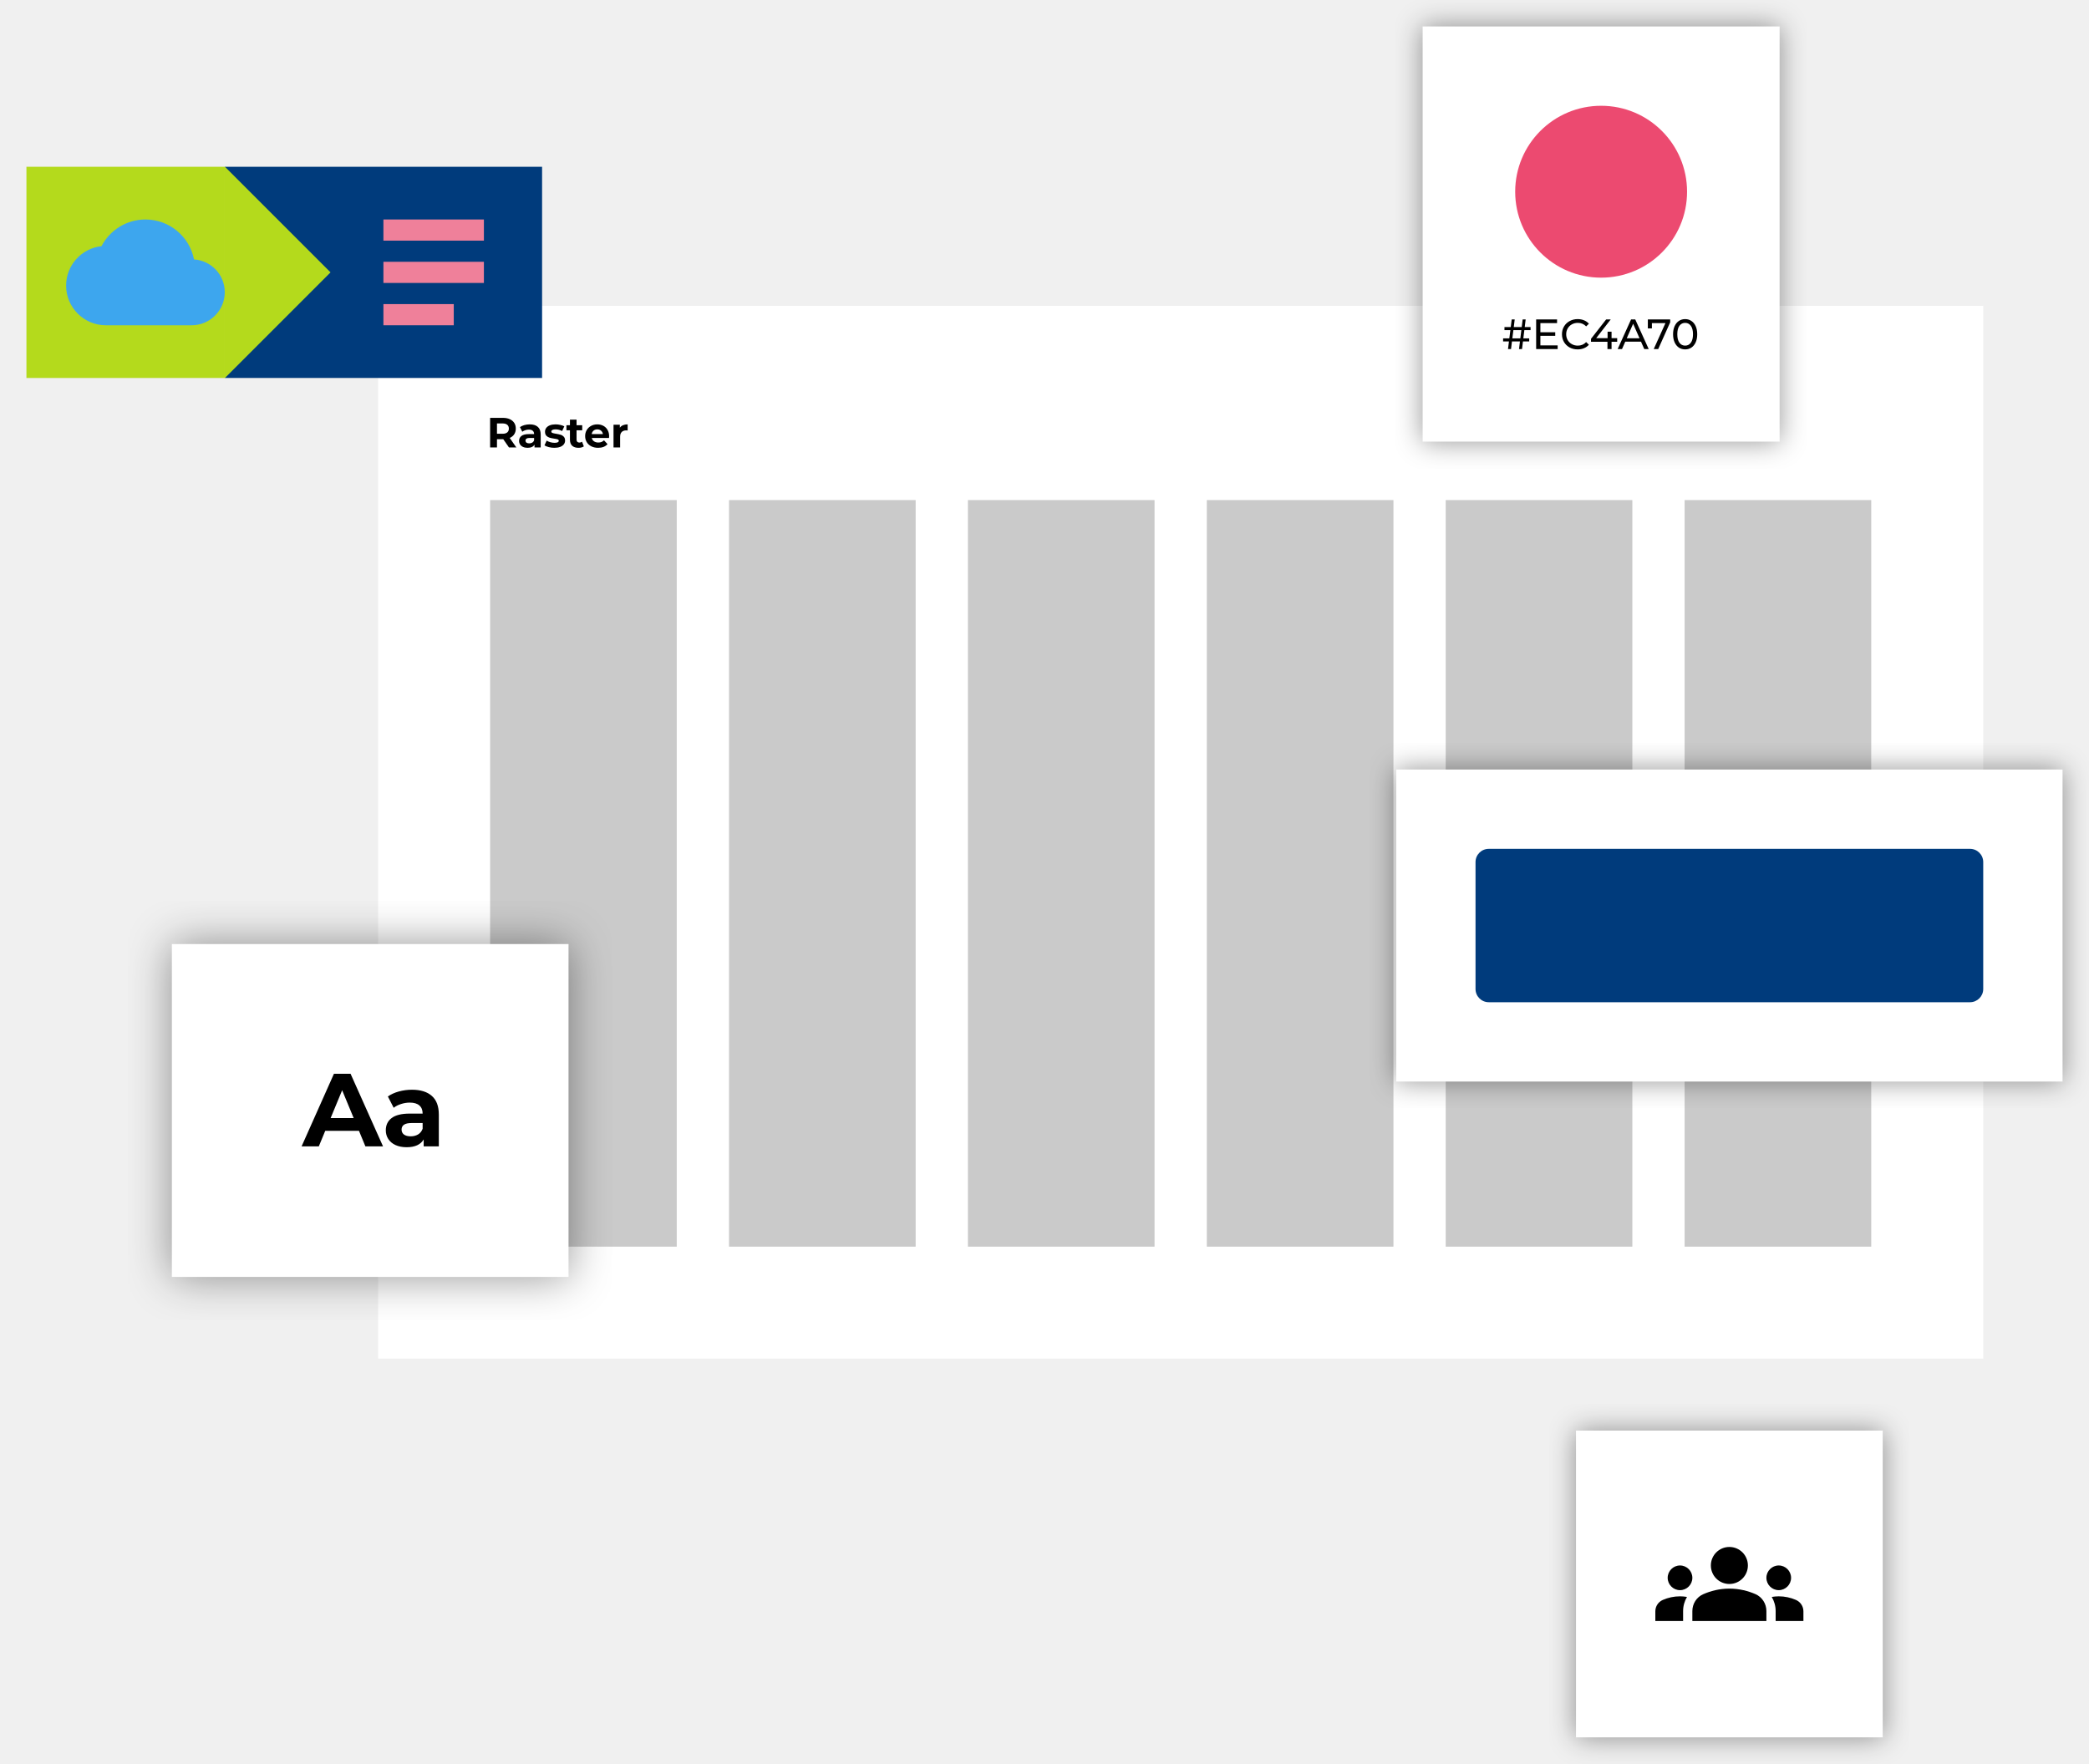
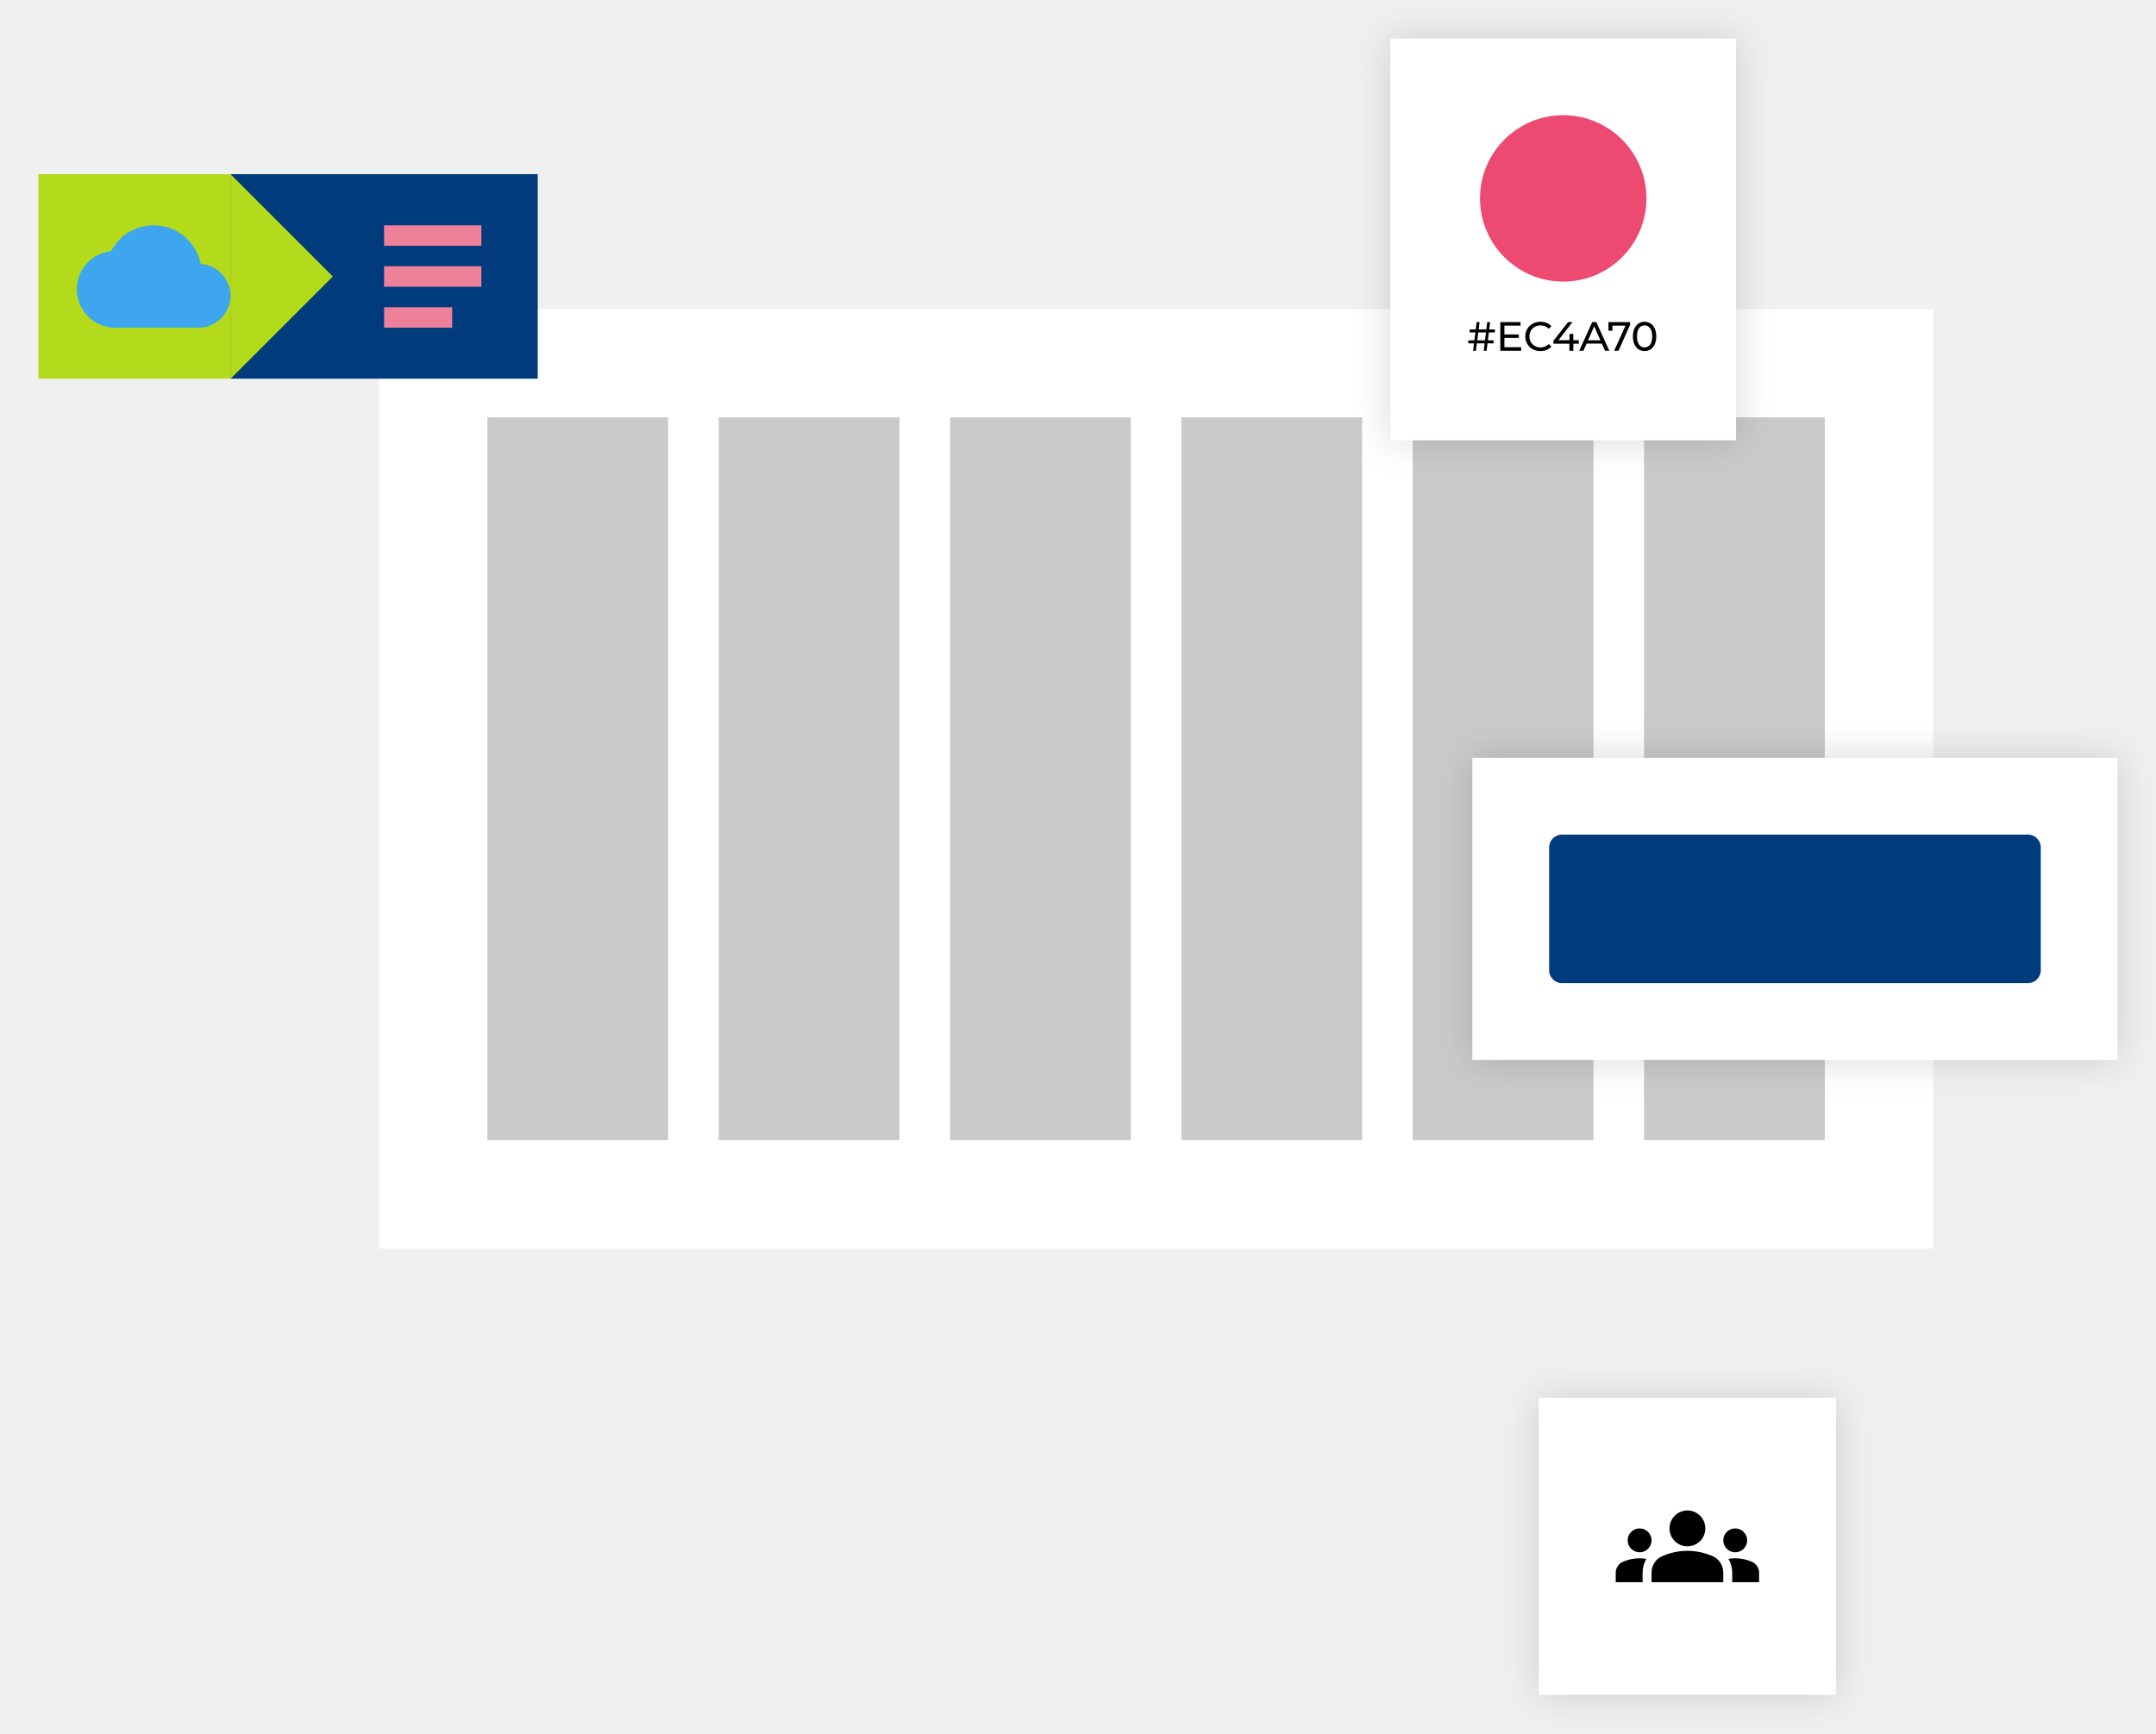
- <svg xmlns="http://www.w3.org/2000/svg" width="790" height="667" viewBox="0 0 790 667" fill="none">
+ <svg xmlns="http://www.w3.org/2000/svg" width="842" height="677" viewBox="0 0 842 677" fill="none">
  <g filter="url(#filter0_d)">
-     <rect width="116" height="116" transform="translate(596 541)" fill="white" />
-     <path d="M654 600.75C657.803 600.75 661.163 601.66 663.893 602.85C666.413 603.97 668 606.49 668 609.22V613H640V609.243C640 606.49 641.587 603.97 644.107 602.873C646.837 601.66 650.197 600.75 654 600.75ZM635.333 601.333C637.9 601.333 640 599.233 640 596.667C640 594.1 637.9 592 635.333 592C632.767 592 630.667 594.1 630.667 596.667C630.667 599.233 632.767 601.333 635.333 601.333ZM637.97 603.9C637.107 603.76 636.243 603.667 635.333 603.667C633.023 603.667 630.83 604.157 628.847 605.02C627.12 605.767 626 607.447 626 609.337V613H636.5V609.243C636.5 607.307 637.037 605.487 637.97 603.9ZM672.667 601.333C675.233 601.333 677.333 599.233 677.333 596.667C677.333 594.1 675.233 592 672.667 592C670.1 592 668 594.1 668 596.667C668 599.233 670.1 601.333 672.667 601.333ZM682 609.337C682 607.447 680.88 605.767 679.153 605.02C677.17 604.157 674.977 603.667 672.667 603.667C671.757 603.667 670.893 603.76 670.03 603.9C670.963 605.487 671.5 607.307 671.5 609.243V613H682V609.337ZM654 585C657.873 585 661 588.127 661 592C661 595.873 657.873 599 654 599C650.127 599 647 595.873 647 592C647 588.127 650.127 585 654 585Z" fill="black" />
+     <rect width="116" height="116" transform="translate(601 546)" fill="white" />
+     <path d="M659 605.75C662.803 605.75 666.163 606.66 668.893 607.85C671.413 608.97 673 611.49 673 614.22V618H645V614.243C645 611.49 646.587 608.97 649.107 607.873C651.837 606.66 655.197 605.75 659 605.75ZM640.333 606.333C642.9 606.333 645 604.233 645 601.667C645 599.1 642.9 597 640.333 597C637.767 597 635.667 599.1 635.667 601.667C635.667 604.233 637.767 606.333 640.333 606.333ZM642.97 608.9C642.107 608.76 641.243 608.667 640.333 608.667C638.023 608.667 635.83 609.157 633.847 610.02C632.12 610.767 631 612.447 631 614.337V618H641.5V614.243C641.5 612.307 642.037 610.487 642.97 608.9ZM677.667 606.333C680.233 606.333 682.333 604.233 682.333 601.667C682.333 599.1 680.233 597 677.667 597C675.1 597 673 599.1 673 601.667C673 604.233 675.1 606.333 677.667 606.333ZM687 614.337C687 612.447 685.88 610.767 684.153 610.02C682.17 609.157 679.977 608.667 677.667 608.667C676.757 608.667 675.893 608.76 675.03 608.9C675.963 610.487 676.5 612.307 676.5 614.243V618H687V614.337ZM659 590C662.873 590 666 593.127 666 597C666 600.873 662.873 604 659 604C655.127 604 652 600.873 652 597C652 593.127 655.127 590 659 590Z" fill="black" />
  </g>
-   <rect width="607" height="398.114" transform="translate(143 115.667)" fill="white" />
-   <path d="M192.485 169.216L190.325 166.096H190.197H187.941V169.216H185.349V158.016H190.197C191.189 158.016 192.047 158.182 192.773 158.512C193.509 158.843 194.074 159.312 194.469 159.92C194.863 160.528 195.061 161.248 195.061 162.08C195.061 162.912 194.858 163.632 194.453 164.24C194.058 164.838 193.493 165.296 192.757 165.616L195.269 169.216H192.485ZM192.437 162.08C192.437 161.451 192.234 160.971 191.829 160.64C191.423 160.299 190.831 160.128 190.053 160.128H187.941V164.032H190.053C190.831 164.032 191.423 163.862 191.829 163.52C192.234 163.179 192.437 162.699 192.437 162.08Z" fill="black" />
-   <path d="M200.332 160.48C201.666 160.48 202.69 160.8 203.404 161.44C204.119 162.07 204.476 163.024 204.476 164.304V169.216H202.14V168.144C201.671 168.944 200.796 169.344 199.516 169.344C198.855 169.344 198.279 169.232 197.788 169.008C197.308 168.784 196.94 168.475 196.684 168.08C196.428 167.686 196.3 167.238 196.3 166.736C196.3 165.936 196.599 165.307 197.196 164.848C197.804 164.39 198.738 164.16 199.996 164.16H201.98C201.98 163.616 201.815 163.2 201.484 162.912C201.154 162.614 200.658 162.464 199.996 162.464C199.538 162.464 199.084 162.539 198.636 162.688C198.199 162.827 197.826 163.019 197.516 163.264L196.62 161.52C197.09 161.19 197.65 160.934 198.3 160.752C198.962 160.571 199.639 160.48 200.332 160.48ZM200.14 167.664C200.567 167.664 200.946 167.568 201.276 167.376C201.607 167.174 201.842 166.88 201.98 166.496V165.616H200.268C199.244 165.616 198.732 165.952 198.732 166.624C198.732 166.944 198.855 167.2 199.1 167.392C199.356 167.574 199.703 167.664 200.14 167.664Z" fill="black" />
-   <path d="M209.631 169.344C208.917 169.344 208.218 169.259 207.535 169.088C206.853 168.907 206.309 168.683 205.903 168.416L206.735 166.624C207.119 166.87 207.583 167.072 208.127 167.232C208.671 167.382 209.205 167.456 209.727 167.456C210.783 167.456 211.311 167.195 211.311 166.672C211.311 166.427 211.167 166.251 210.879 166.144C210.591 166.038 210.149 165.947 209.551 165.872C208.847 165.766 208.266 165.643 207.807 165.504C207.349 165.366 206.949 165.12 206.607 164.768C206.277 164.416 206.111 163.915 206.111 163.264C206.111 162.72 206.266 162.24 206.575 161.824C206.895 161.398 207.354 161.067 207.951 160.832C208.559 160.598 209.274 160.48 210.095 160.48C210.703 160.48 211.306 160.55 211.903 160.688C212.511 160.816 213.013 160.998 213.407 161.232L212.575 163.008C211.818 162.582 210.991 162.368 210.095 162.368C209.562 162.368 209.162 162.443 208.895 162.592C208.629 162.742 208.495 162.934 208.495 163.168C208.495 163.435 208.639 163.622 208.927 163.728C209.215 163.835 209.674 163.936 210.303 164.032C211.007 164.15 211.583 164.278 212.031 164.416C212.479 164.544 212.869 164.784 213.199 165.136C213.53 165.488 213.695 165.979 213.695 166.608C213.695 167.142 213.535 167.616 213.215 168.032C212.895 168.448 212.426 168.774 211.807 169.008C211.199 169.232 210.474 169.344 209.631 169.344Z" fill="black" />
-   <path d="M220.787 168.8C220.542 168.982 220.238 169.12 219.875 169.216C219.523 169.302 219.15 169.344 218.755 169.344C217.731 169.344 216.937 169.083 216.371 168.56C215.817 168.038 215.539 167.27 215.539 166.256V162.72H214.211V160.8H215.539V158.704H218.035V160.8H220.179V162.72H218.035V166.224C218.035 166.587 218.126 166.87 218.307 167.072C218.499 167.264 218.766 167.36 219.107 167.36C219.502 167.36 219.838 167.254 220.115 167.04L220.787 168.8Z" fill="black" />
-   <path d="M230.355 164.944C230.355 164.976 230.339 165.2 230.307 165.616H223.795C223.912 166.15 224.189 166.571 224.627 166.88C225.064 167.19 225.608 167.344 226.259 167.344C226.707 167.344 227.101 167.28 227.443 167.152C227.795 167.014 228.12 166.8 228.419 166.512L229.747 167.952C228.936 168.88 227.752 169.344 226.195 169.344C225.224 169.344 224.365 169.158 223.619 168.784C222.872 168.4 222.296 167.872 221.891 167.2C221.485 166.528 221.283 165.766 221.283 164.912C221.283 164.07 221.48 163.312 221.875 162.64C222.28 161.958 222.829 161.43 223.523 161.056C224.227 160.672 225.011 160.48 225.875 160.48C226.717 160.48 227.48 160.662 228.163 161.024C228.845 161.387 229.379 161.91 229.763 162.592C230.157 163.264 230.355 164.048 230.355 164.944ZM225.891 162.368C225.325 162.368 224.851 162.528 224.467 162.848C224.083 163.168 223.848 163.606 223.763 164.16H228.003C227.917 163.616 227.683 163.184 227.299 162.864C226.915 162.534 226.445 162.368 225.891 162.368Z" fill="black" />
-   <path d="M234.401 161.744C234.699 161.328 235.099 161.014 235.601 160.8C236.113 160.587 236.699 160.48 237.361 160.48V162.784C237.083 162.763 236.897 162.752 236.801 162.752C236.086 162.752 235.526 162.955 235.121 163.36C234.715 163.755 234.513 164.352 234.513 165.152V169.216H232.017V160.608H234.401V161.744Z" fill="black" />
-   <rect width="522.302" height="282.326" transform="translate(185.349 189.107)" fill="white" />
-   <rect x="185.349" y="189.107" width="70.581" height="282.326" fill="#CACACA" />
-   <rect x="275.693" y="189.107" width="70.581" height="282.326" fill="#CACACA" />
-   <rect x="366.037" y="189.107" width="70.581" height="282.326" fill="#CACACA" />
-   <rect x="456.381" y="189.107" width="70.581" height="282.326" fill="#CACACA" />
-   <rect x="546.726" y="189.107" width="70.581" height="282.326" fill="#CACACA" />
-   <rect x="637.07" y="189.107" width="70.581" height="282.326" fill="#CACACA" />
+   <rect width="607" height="367.023" transform="translate(148 120.667)" fill="white" />
+   <rect width="522.302" height="282.326" transform="translate(190.349 163.016)" fill="white" />
+   <rect x="190.349" y="163.016" width="70.581" height="282.326" fill="#CACACA" />
+   <rect x="280.693" y="163.016" width="70.581" height="282.326" fill="#CACACA" />
+   <rect x="371.037" y="163.016" width="70.581" height="282.326" fill="#CACACA" />
+   <rect x="461.381" y="163.016" width="70.581" height="282.326" fill="#CACACA" />
+   <rect x="551.726" y="163.016" width="70.581" height="282.326" fill="#CACACA" />
+   <rect x="642.07" y="163.016" width="70.581" height="282.326" fill="#CACACA" />
  <g filter="url(#filter1_d)">
-     <rect width="150" height="125.882" transform="translate(65 357)" fill="white" />
-     <path d="M135.75 427.632H122.997L120.564 433.518H114.05L126.293 406.05H132.571L144.853 433.518H138.183L135.75 427.632ZM133.749 422.806L129.393 412.289L125.037 422.806H133.749Z" fill="black" />
-     <path d="M155.787 412.093C159.057 412.093 161.568 412.878 163.321 414.447C165.074 415.991 165.95 418.332 165.95 421.471V433.518H160.221V430.889C159.07 432.851 156.925 433.832 153.786 433.832C152.164 433.832 150.751 433.557 149.548 433.008C148.37 432.459 147.468 431.7 146.84 430.732C146.212 429.764 145.898 428.665 145.898 427.436C145.898 425.474 146.631 423.93 148.096 422.806C149.587 421.681 151.876 421.118 154.963 421.118H159.828C159.828 419.784 159.423 418.764 158.612 418.058C157.801 417.325 156.585 416.959 154.963 416.959C153.838 416.959 152.726 417.142 151.627 417.508C150.555 417.848 149.639 418.319 148.881 418.921L146.683 414.644C147.834 413.833 149.208 413.205 150.803 412.76C152.425 412.315 154.086 412.093 155.787 412.093ZM155.316 429.712C156.362 429.712 157.291 429.476 158.102 429.005C158.913 428.508 159.488 427.789 159.828 426.847V424.689H155.63C153.118 424.689 151.863 425.513 151.863 427.161C151.863 427.946 152.164 428.574 152.765 429.045C153.393 429.489 154.243 429.712 155.316 429.712Z" fill="black" />
+     <rect width="135" height="157" transform="translate(543 15)" fill="white" />
+     <circle cx="610.5" cy="77.5" r="32.5" fill="#EC4A70" />
+     <path d="M581.464 129.848L581.08 132.952H583.304V134.12H580.936L580.584 137H579.448L579.8 134.12H576.776L576.424 137H575.288L575.64 134.12H573.432V132.952H575.784L576.184 129.848H573.944V128.68H576.328L576.68 125.8H577.816L577.464 128.68H580.472L580.824 125.8H581.96L581.608 128.68H583.816V129.848H581.464ZM580.328 129.848H577.32L576.92 132.952H579.944L580.328 129.848ZM594.058 135.608V137H585.93V125.8H593.834V127.192H587.53V130.632H593.146V131.992H587.53V135.608H594.058ZM601.61 137.128C600.49 137.128 599.477 136.883 598.57 136.392C597.674 135.891 596.97 135.208 596.458 134.344C595.946 133.469 595.69 132.488 595.69 131.4C595.69 130.312 595.946 129.336 596.458 128.472C596.97 127.597 597.679 126.915 598.586 126.424C599.493 125.923 600.506 125.672 601.626 125.672C602.501 125.672 603.301 125.821 604.026 126.12C604.751 126.408 605.37 126.84 605.882 127.416L604.842 128.424C603.999 127.539 602.949 127.096 601.69 127.096C600.858 127.096 600.106 127.283 599.434 127.656C598.762 128.029 598.234 128.547 597.85 129.208C597.477 129.859 597.29 130.589 597.29 131.4C597.29 132.211 597.477 132.947 597.85 133.608C598.234 134.259 598.762 134.771 599.434 135.144C600.106 135.517 600.858 135.704 601.69 135.704C602.938 135.704 603.989 135.256 604.842 134.36L605.882 135.368C605.37 135.944 604.746 136.381 604.01 136.68C603.285 136.979 602.485 137.128 601.61 137.128ZM616.575 134.248H614.447V137H612.895V134.248H606.671V133.128L612.399 125.8H614.127L608.639 132.872H612.943V130.44H614.447V132.872H616.575V134.248ZM625.582 134.2H619.63L618.398 137H616.75L621.822 125.8H623.406L628.494 137H626.814L625.582 134.2ZM625.022 132.92L622.606 127.432L620.19 132.92H625.022ZM636.616 125.8V126.888L632.088 137H630.392L634.824 127.192H629.704V129.192H628.168V125.8H636.616ZM642.282 137.128C641.396 137.128 640.607 136.904 639.914 136.456C639.231 135.997 638.692 135.336 638.298 134.472C637.903 133.608 637.706 132.584 637.706 131.4C637.706 130.216 637.903 129.192 638.298 128.328C638.692 127.464 639.231 126.808 639.914 126.36C640.607 125.901 641.396 125.672 642.282 125.672C643.156 125.672 643.935 125.901 644.618 126.36C645.311 126.808 645.855 127.464 646.25 128.328C646.644 129.192 646.842 130.216 646.842 131.4C646.842 132.584 646.644 133.608 646.25 134.472C645.855 135.336 645.311 135.997 644.618 136.456C643.935 136.904 643.156 137.128 642.282 137.128ZM642.282 135.704C643.178 135.704 643.892 135.336 644.426 134.6C644.97 133.864 645.242 132.797 645.242 131.4C645.242 130.003 644.97 128.936 644.426 128.2C643.892 127.464 643.178 127.096 642.282 127.096C641.375 127.096 640.65 127.464 640.106 128.2C639.572 128.936 639.306 130.003 639.306 131.4C639.306 132.797 639.572 133.864 640.106 134.6C640.65 135.336 641.375 135.704 642.282 135.704Z" fill="black" />
  </g>
  <g filter="url(#filter2_d)">
-     <rect width="135" height="157" transform="translate(538 10)" fill="white" />
-     <circle cx="605.5" cy="72.5" r="32.5" fill="#EC4A70" />
-     <path d="M576.464 124.848L576.08 127.952H578.304V129.12H575.936L575.584 132H574.448L574.8 129.12H571.776L571.424 132H570.288L570.64 129.12H568.432V127.952H570.784L571.184 124.848H568.944V123.68H571.328L571.68 120.8H572.816L572.464 123.68H575.472L575.824 120.8H576.96L576.608 123.68H578.816V124.848H576.464ZM575.328 124.848H572.32L571.92 127.952H574.944L575.328 124.848ZM589.058 130.608V132H580.93V120.8H588.834V122.192H582.53V125.632H588.146V126.992H582.53V130.608H589.058ZM596.61 132.128C595.49 132.128 594.477 131.883 593.57 131.392C592.674 130.891 591.97 130.208 591.458 129.344C590.946 128.469 590.69 127.488 590.69 126.4C590.69 125.312 590.946 124.336 591.458 123.472C591.97 122.597 592.679 121.915 593.586 121.424C594.493 120.923 595.506 120.672 596.626 120.672C597.501 120.672 598.301 120.821 599.026 121.12C599.751 121.408 600.37 121.84 600.882 122.416L599.842 123.424C598.999 122.539 597.949 122.096 596.69 122.096C595.858 122.096 595.106 122.283 594.434 122.656C593.762 123.029 593.234 123.547 592.85 124.208C592.477 124.859 592.29 125.589 592.29 126.4C592.29 127.211 592.477 127.947 592.85 128.608C593.234 129.259 593.762 129.771 594.434 130.144C595.106 130.517 595.858 130.704 596.69 130.704C597.938 130.704 598.989 130.256 599.842 129.36L600.882 130.368C600.37 130.944 599.746 131.381 599.01 131.68C598.285 131.979 597.485 132.128 596.61 132.128ZM611.575 129.248H609.447V132H607.895V129.248H601.671V128.128L607.399 120.8H609.127L603.639 127.872H607.943V125.44H609.447V127.872H611.575V129.248ZM620.582 129.2H614.63L613.398 132H611.75L616.822 120.8H618.406L623.494 132H621.814L620.582 129.2ZM620.022 127.92L617.606 122.432L615.19 127.92H620.022ZM631.616 120.8V121.888L627.088 132H625.392L629.824 122.192H624.704V124.192H623.168V120.8H631.616ZM637.282 132.128C636.396 132.128 635.607 131.904 634.914 131.456C634.231 130.997 633.692 130.336 633.298 129.472C632.903 128.608 632.706 127.584 632.706 126.4C632.706 125.216 632.903 124.192 633.298 123.328C633.692 122.464 634.231 121.808 634.914 121.36C635.607 120.901 636.396 120.672 637.282 120.672C638.156 120.672 638.935 120.901 639.618 121.36C640.311 121.808 640.855 122.464 641.25 123.328C641.644 124.192 641.842 125.216 641.842 126.4C641.842 127.584 641.644 128.608 641.25 129.472C640.855 130.336 640.311 130.997 639.618 131.456C638.935 131.904 638.156 132.128 637.282 132.128ZM637.282 130.704C638.178 130.704 638.892 130.336 639.426 129.6C639.97 128.864 640.242 127.797 640.242 126.4C640.242 125.003 639.97 123.936 639.426 123.2C638.892 122.464 638.178 122.096 637.282 122.096C636.375 122.096 635.65 122.464 635.106 123.2C634.572 123.936 634.306 125.003 634.306 126.4C634.306 127.797 634.572 128.864 635.106 129.6C635.65 130.336 636.375 130.704 637.282 130.704Z" fill="black" />
+     <rect width="252" height="118" transform="translate(575 296)" fill="white" />
+     <path d="M605 331C605 328.239 607.239 326 610 326H792C794.761 326 797 328.239 797 331V379C797 381.761 794.761 384 792 384H610C607.239 384 605 381.761 605 379V331Z" fill="#003B7C" />
+     <path d="M646.52 354.74C647.333 354.967 647.973 355.38 648.44 355.98C648.907 356.567 649.14 357.313 649.14 358.22C649.14 359.433 648.68 360.367 647.76 361.02C646.853 361.673 645.527 362 643.78 362H637.1V348H643.38C644.98 348 646.213 348.32 647.08 348.96C647.96 349.6 648.4 350.487 648.4 351.62C648.4 352.353 648.227 352.987 647.88 353.52C647.547 354.053 647.093 354.46 646.52 354.74ZM639.1 349.62V354.1H643.2C644.227 354.1 645.013 353.913 645.56 353.54C646.12 353.153 646.4 352.593 646.4 351.86C646.4 351.127 646.12 350.573 645.56 350.2C645.013 349.813 644.227 349.62 643.2 349.62H639.1ZM643.7 360.38C644.833 360.38 645.687 360.193 646.26 359.82C646.833 359.447 647.12 358.86 647.12 358.06C647.12 356.5 645.98 355.72 643.7 355.72H639.1V360.38H643.7ZM661.837 351.4V362H660.017V360.4C659.63 360.947 659.117 361.373 658.477 361.68C657.85 361.973 657.163 362.12 656.417 362.12C655.003 362.12 653.89 361.733 653.077 360.96C652.263 360.173 651.857 359.02 651.857 357.5V351.4H653.777V357.28C653.777 358.307 654.023 359.087 654.517 359.62C655.01 360.14 655.717 360.4 656.637 360.4C657.65 360.4 658.45 360.093 659.037 359.48C659.623 358.867 659.917 358 659.917 356.88V351.4H661.837ZM671.452 361.38C671.172 361.62 670.825 361.807 670.412 361.94C669.999 362.06 669.572 362.12 669.132 362.12C668.065 362.12 667.239 361.833 666.652 361.26C666.065 360.687 665.772 359.867 665.772 358.8V352.98H663.972V351.4H665.772V349.08H667.692V351.4H670.732V352.98H667.692V358.72C667.692 359.293 667.832 359.733 668.112 360.04C668.405 360.347 668.819 360.5 669.352 360.5C669.939 360.5 670.439 360.333 670.852 360L671.452 361.38ZM679.479 361.38C679.199 361.62 678.853 361.807 678.439 361.94C678.026 362.06 677.599 362.12 677.159 362.12C676.093 362.12 675.266 361.833 674.679 361.26C674.093 360.687 673.799 359.867 673.799 358.8V352.98H671.999V351.4H673.799V349.08H675.719V351.4H678.759V352.98H675.719V358.72C675.719 359.293 675.859 359.733 676.139 360.04C676.433 360.347 676.846 360.5 677.379 360.5C677.966 360.5 678.466 360.333 678.879 360L679.479 361.38ZM685.989 362.12C684.936 362.12 683.989 361.887 683.149 361.42C682.309 360.953 681.649 360.313 681.169 359.5C680.702 358.673 680.469 357.74 680.469 356.7C680.469 355.66 680.702 354.733 681.169 353.92C681.649 353.093 682.309 352.453 683.149 352C683.989 351.533 684.936 351.3 685.989 351.3C687.042 351.3 687.982 351.533 688.809 352C689.649 352.453 690.302 353.093 690.769 353.92C691.249 354.733 691.489 355.66 691.489 356.7C691.489 357.74 691.249 358.673 690.769 359.5C690.302 360.313 689.649 360.953 688.809 361.42C687.982 361.887 687.042 362.12 685.989 362.12ZM685.989 360.44C686.669 360.44 687.276 360.287 687.809 359.98C688.356 359.66 688.782 359.22 689.089 358.66C689.396 358.087 689.549 357.433 689.549 356.7C689.549 355.967 689.396 355.32 689.089 354.76C688.782 354.187 688.356 353.747 687.809 353.44C687.276 353.133 686.669 352.98 685.989 352.98C685.309 352.98 684.696 353.133 684.149 353.44C683.616 353.747 683.189 354.187 682.869 354.76C682.562 355.32 682.409 355.967 682.409 356.7C682.409 357.433 682.562 358.087 682.869 358.66C683.189 359.22 683.616 359.66 684.149 359.98C684.696 360.287 685.309 360.44 685.989 360.44ZM699.804 351.3C701.151 351.3 702.218 351.693 703.004 352.48C703.804 353.253 704.204 354.393 704.204 355.9V362H702.284V356.12C702.284 355.093 702.038 354.32 701.544 353.8C701.051 353.28 700.344 353.02 699.424 353.02C698.384 353.02 697.564 353.327 696.964 353.94C696.364 354.54 696.064 355.407 696.064 356.54V362H694.144V351.4H695.984V353C696.371 352.453 696.891 352.033 697.544 351.74C698.211 351.447 698.964 351.3 699.804 351.3ZM713.409 348H715.409V360.26H722.989V362H713.409V348ZM728.922 351.3C730.389 351.3 731.509 351.66 732.282 352.38C733.069 353.1 733.462 354.173 733.462 355.6V362H731.642V360.6C731.322 361.093 730.862 361.473 730.262 361.74C729.676 361.993 728.976 362.12 728.162 362.12C726.976 362.12 726.022 361.833 725.302 361.26C724.596 360.687 724.242 359.933 724.242 359C724.242 358.067 724.582 357.32 725.262 356.76C725.942 356.187 727.022 355.9 728.502 355.9H731.542V355.52C731.542 354.693 731.302 354.06 730.822 353.62C730.342 353.18 729.636 352.96 728.702 352.96C728.076 352.96 727.462 353.067 726.862 353.28C726.262 353.48 725.756 353.753 725.342 354.1L724.542 352.66C725.089 352.22 725.742 351.887 726.502 351.66C727.262 351.42 728.069 351.3 728.922 351.3ZM728.482 360.64C729.216 360.64 729.849 360.48 730.382 360.16C730.916 359.827 731.302 359.36 731.542 358.76V357.28H728.582C726.956 357.28 726.142 357.827 726.142 358.92C726.142 359.453 726.349 359.873 726.762 360.18C727.176 360.487 727.749 360.64 728.482 360.64ZM742.635 351.3C743.662 351.3 744.582 351.527 745.395 351.98C746.209 352.433 746.842 353.067 747.295 353.88C747.762 354.693 747.995 355.633 747.995 356.7C747.995 357.767 747.762 358.713 747.295 359.54C746.842 360.353 746.209 360.987 745.395 361.44C744.582 361.893 743.662 362.12 742.635 362.12C741.849 362.12 741.129 361.967 740.475 361.66C739.822 361.353 739.282 360.907 738.855 360.32V362H737.015V347.16H738.935V353C739.362 352.44 739.895 352.02 740.535 351.74C741.175 351.447 741.875 351.3 742.635 351.3ZM742.475 360.44C743.155 360.44 743.762 360.287 744.295 359.98C744.842 359.66 745.269 359.22 745.575 358.66C745.895 358.087 746.055 357.433 746.055 356.7C746.055 355.967 745.895 355.32 745.575 354.76C745.269 354.187 744.842 353.747 744.295 353.44C743.762 353.133 743.155 352.98 742.475 352.98C741.809 352.98 741.202 353.133 740.655 353.44C740.109 353.747 739.682 354.187 739.375 354.76C739.069 355.32 738.915 355.967 738.915 356.7C738.915 357.433 739.069 358.087 739.375 358.66C739.682 359.22 740.109 359.66 740.655 359.98C741.202 360.287 741.809 360.44 742.475 360.44ZM760.228 356.76C760.228 356.907 760.215 357.1 760.188 357.34H751.588C751.708 358.273 752.115 359.027 752.808 359.6C753.515 360.16 754.388 360.44 755.428 360.44C756.695 360.44 757.715 360.013 758.488 359.16L759.548 360.4C759.068 360.96 758.468 361.387 757.748 361.68C757.041 361.973 756.248 362.12 755.368 362.12C754.248 362.12 753.255 361.893 752.388 361.44C751.521 360.973 750.848 360.327 750.368 359.5C749.901 358.673 749.668 357.74 749.668 356.7C749.668 355.673 749.895 354.747 750.348 353.92C750.815 353.093 751.448 352.453 752.248 352C753.061 351.533 753.975 351.3 754.988 351.3C756.001 351.3 756.901 351.533 757.688 352C758.488 352.453 759.108 353.093 759.548 353.92C760.001 354.747 760.228 355.693 760.228 356.76ZM754.988 352.92C754.068 352.92 753.295 353.2 752.668 353.76C752.055 354.32 751.695 355.053 751.588 355.96H758.388C758.281 355.067 757.915 354.34 757.288 353.78C756.675 353.207 755.908 352.92 754.988 352.92ZM762.894 347.16H764.814V362H762.894V347.16Z" fill="#003B7C" />
  </g>
-   <g filter="url(#filter3_d)">
-     <rect width="252" height="118" transform="translate(528 291)" fill="white" />
-     <path d="M558 326C558 323.239 560.239 321 563 321H745C747.761 321 750 323.239 750 326V374C750 376.761 747.761 379 745 379H563C560.239 379 558 376.761 558 374V326Z" fill="#003B7C" />
-     <path d="M599.52 349.74C600.333 349.967 600.973 350.38 601.44 350.98C601.907 351.567 602.14 352.313 602.14 353.22C602.14 354.433 601.68 355.367 600.76 356.02C599.853 356.673 598.527 357 596.78 357H590.1V343H596.38C597.98 343 599.213 343.32 600.08 343.96C600.96 344.6 601.4 345.487 601.4 346.62C601.4 347.353 601.227 347.987 600.88 348.52C600.547 349.053 600.093 349.46 599.52 349.74ZM592.1 344.62V349.1H596.2C597.227 349.1 598.013 348.913 598.56 348.54C599.12 348.153 599.4 347.593 599.4 346.86C599.4 346.127 599.12 345.573 598.56 345.2C598.013 344.813 597.227 344.62 596.2 344.62H592.1ZM596.7 355.38C597.833 355.38 598.687 355.193 599.26 354.82C599.833 354.447 600.12 353.86 600.12 353.06C600.12 351.5 598.98 350.72 596.7 350.72H592.1V355.38H596.7ZM614.837 346.4V357H613.017V355.4C612.63 355.947 612.117 356.373 611.477 356.68C610.85 356.973 610.163 357.12 609.417 357.12C608.003 357.12 606.89 356.733 606.077 355.96C605.263 355.173 604.857 354.02 604.857 352.5V346.4H606.777V352.28C606.777 353.307 607.023 354.087 607.517 354.62C608.01 355.14 608.717 355.4 609.637 355.4C610.65 355.4 611.45 355.093 612.037 354.48C612.623 353.867 612.917 353 612.917 351.88V346.4H614.837ZM624.452 356.38C624.172 356.62 623.825 356.807 623.412 356.94C622.999 357.06 622.572 357.12 622.132 357.12C621.065 357.12 620.239 356.833 619.652 356.26C619.065 355.687 618.772 354.867 618.772 353.8V347.98H616.972V346.4H618.772V344.08H620.692V346.4H623.732V347.98H620.692V353.72C620.692 354.293 620.832 354.733 621.112 355.04C621.405 355.347 621.819 355.5 622.352 355.5C622.939 355.5 623.439 355.333 623.852 355L624.452 356.38ZM632.479 356.38C632.199 356.62 631.853 356.807 631.439 356.94C631.026 357.06 630.599 357.12 630.159 357.12C629.093 357.12 628.266 356.833 627.679 356.26C627.093 355.687 626.799 354.867 626.799 353.8V347.98H624.999V346.4H626.799V344.08H628.719V346.4H631.759V347.98H628.719V353.72C628.719 354.293 628.859 354.733 629.139 355.04C629.433 355.347 629.846 355.5 630.379 355.5C630.966 355.5 631.466 355.333 631.879 355L632.479 356.38ZM638.989 357.12C637.936 357.12 636.989 356.887 636.149 356.42C635.309 355.953 634.649 355.313 634.169 354.5C633.702 353.673 633.469 352.74 633.469 351.7C633.469 350.66 633.702 349.733 634.169 348.92C634.649 348.093 635.309 347.453 636.149 347C636.989 346.533 637.936 346.3 638.989 346.3C640.042 346.3 640.982 346.533 641.809 347C642.649 347.453 643.302 348.093 643.769 348.92C644.249 349.733 644.489 350.66 644.489 351.7C644.489 352.74 644.249 353.673 643.769 354.5C643.302 355.313 642.649 355.953 641.809 356.42C640.982 356.887 640.042 357.12 638.989 357.12ZM638.989 355.44C639.669 355.44 640.276 355.287 640.809 354.98C641.356 354.66 641.782 354.22 642.089 353.66C642.396 353.087 642.549 352.433 642.549 351.7C642.549 350.967 642.396 350.32 642.089 349.76C641.782 349.187 641.356 348.747 640.809 348.44C640.276 348.133 639.669 347.98 638.989 347.98C638.309 347.98 637.696 348.133 637.149 348.44C636.616 348.747 636.189 349.187 635.869 349.76C635.562 350.32 635.409 350.967 635.409 351.7C635.409 352.433 635.562 353.087 635.869 353.66C636.189 354.22 636.616 354.66 637.149 354.98C637.696 355.287 638.309 355.44 638.989 355.44ZM652.804 346.3C654.151 346.3 655.218 346.693 656.004 347.48C656.804 348.253 657.204 349.393 657.204 350.9V357H655.284V351.12C655.284 350.093 655.038 349.32 654.544 348.8C654.051 348.28 653.344 348.02 652.424 348.02C651.384 348.02 650.564 348.327 649.964 348.94C649.364 349.54 649.064 350.407 649.064 351.54V357H647.144V346.4H648.984V348C649.371 347.453 649.891 347.033 650.544 346.74C651.211 346.447 651.964 346.3 652.804 346.3ZM666.409 343H668.409V355.26H675.989V357H666.409V343ZM681.922 346.3C683.389 346.3 684.509 346.66 685.282 347.38C686.069 348.1 686.462 349.173 686.462 350.6V357H684.642V355.6C684.322 356.093 683.862 356.473 683.262 356.74C682.676 356.993 681.976 357.12 681.162 357.12C679.976 357.12 679.022 356.833 678.302 356.26C677.596 355.687 677.242 354.933 677.242 354C677.242 353.067 677.582 352.32 678.262 351.76C678.942 351.187 680.022 350.9 681.502 350.9H684.542V350.52C684.542 349.693 684.302 349.06 683.822 348.62C683.342 348.18 682.636 347.96 681.702 347.96C681.076 347.96 680.462 348.067 679.862 348.28C679.262 348.48 678.756 348.753 678.342 349.1L677.542 347.66C678.089 347.22 678.742 346.887 679.502 346.66C680.262 346.42 681.069 346.3 681.922 346.3ZM681.482 355.64C682.216 355.64 682.849 355.48 683.382 355.16C683.916 354.827 684.302 354.36 684.542 353.76V352.28H681.582C679.956 352.28 679.142 352.827 679.142 353.92C679.142 354.453 679.349 354.873 679.762 355.18C680.176 355.487 680.749 355.64 681.482 355.64ZM695.635 346.3C696.662 346.3 697.582 346.527 698.395 346.98C699.209 347.433 699.842 348.067 700.295 348.88C700.762 349.693 700.995 350.633 700.995 351.7C700.995 352.767 700.762 353.713 700.295 354.54C699.842 355.353 699.209 355.987 698.395 356.44C697.582 356.893 696.662 357.12 695.635 357.12C694.849 357.12 694.129 356.967 693.475 356.66C692.822 356.353 692.282 355.907 691.855 355.32V357H690.015V342.16H691.935V348C692.362 347.44 692.895 347.02 693.535 346.74C694.175 346.447 694.875 346.3 695.635 346.3ZM695.475 355.44C696.155 355.44 696.762 355.287 697.295 354.98C697.842 354.66 698.269 354.22 698.575 353.66C698.895 353.087 699.055 352.433 699.055 351.7C699.055 350.967 698.895 350.32 698.575 349.76C698.269 349.187 697.842 348.747 697.295 348.44C696.762 348.133 696.155 347.98 695.475 347.98C694.809 347.98 694.202 348.133 693.655 348.44C693.109 348.747 692.682 349.187 692.375 349.76C692.069 350.32 691.915 350.967 691.915 351.7C691.915 352.433 692.069 353.087 692.375 353.66C692.682 354.22 693.109 354.66 693.655 354.98C694.202 355.287 694.809 355.44 695.475 355.44ZM713.228 351.76C713.228 351.907 713.215 352.1 713.188 352.34H704.588C704.708 353.273 705.115 354.027 705.808 354.6C706.515 355.16 707.388 355.44 708.428 355.44C709.695 355.44 710.715 355.013 711.488 354.16L712.548 355.4C712.068 355.96 711.468 356.387 710.748 356.68C710.041 356.973 709.248 357.12 708.368 357.12C707.248 357.12 706.255 356.893 705.388 356.44C704.521 355.973 703.848 355.327 703.368 354.5C702.901 353.673 702.668 352.74 702.668 351.7C702.668 350.673 702.895 349.747 703.348 348.92C703.815 348.093 704.448 347.453 705.248 347C706.061 346.533 706.975 346.3 707.988 346.3C709.001 346.3 709.901 346.533 710.688 347C711.488 347.453 712.108 348.093 712.548 348.92C713.001 349.747 713.228 350.693 713.228 351.76ZM707.988 347.92C707.068 347.92 706.295 348.2 705.668 348.76C705.055 349.32 704.695 350.053 704.588 350.96H711.388C711.281 350.067 710.915 349.34 710.288 348.78C709.675 348.207 708.908 347.92 707.988 347.92ZM715.894 342.16H717.814V357H715.894V342.16Z" fill="#003B7C" />
-   </g>
-   <g clip-path="url(#clip0)" filter="url(#filter4_d)">
-     <rect width="195" height="80" transform="translate(10 63)" fill="white" />
-     <rect x="85" y="63" width="160" height="80" fill="#003B7C" />
-     <rect x="-35" y="63" width="120" height="80" fill="#B4DA1C" />
-     <path d="M125 103L85 63V143L125 103Z" fill="#B4DA1C" />
-     <path d="M73.375 98.1C71.675 89.475 64.1 83 55 83C47.775 83 41.5 87.1 38.375 93.1C30.85 93.9 25 100.275 25 108C25 116.275 31.725 123 40 123H72.5C79.4 123 85 117.4 85 110.5C85 103.9 79.875 98.55 73.375 98.1Z" fill="#3DA6EE" />
-     <path d="M171.6 123H145V115H171.6V123ZM183 107H145V99H183V107ZM183 91H145V83H183V91Z" fill="#EF809A" />
+   <g clip-path="url(#clip0)" filter="url(#filter3_d)">
+     <rect width="195" height="80" transform="translate(15 68)" fill="white" />
+     <rect x="90" y="68" width="160" height="80" fill="#003B7C" />
+     <rect x="-30" y="68" width="120" height="80" fill="#B4DA1C" />
+     <path d="M130 108L90 68V148L130 108Z" fill="#B4DA1C" />
+     <path d="M78.375 103.1C76.675 94.475 69.1 88 60 88C52.775 88 46.5 92.1 43.375 98.1C35.85 98.9 30 105.275 30 113C30 121.275 36.725 128 45 128H77.5C84.4 128 90 122.4 90 115.5C90 108.9 84.875 103.55 78.375 103.1Z" fill="#3DA6EE" />
+     <path d="M176.6 128H150V120H176.6V128ZM188 112H150V104H188V112ZM188 96H150V88H188V96Z" fill="#EF809A" />
  </g>
  <defs>
-     <filter id="filter0_d" x="586" y="531" width="136" height="136" filterUnits="userSpaceOnUse" color-interpolation-filters="sRGB">
+     <filter id="filter0_d" x="586" y="531" width="146" height="146" filterUnits="userSpaceOnUse" color-interpolation-filters="sRGB">
      <feFlood flood-opacity="0" result="BackgroundImageFix" />
      <feColorMatrix in="SourceAlpha" type="matrix" values="0 0 0 0 0 0 0 0 0 0 0 0 0 0 0 0 0 0 127 0" />
      <feOffset />
-       <feGaussianBlur stdDeviation="5" />
-       <feColorMatrix type="matrix" values="0 0 0 0 0 0 0 0 0 0 0 0 0 0 0 0 0 0 0.41 0" />
+       <feGaussianBlur stdDeviation="7.5" />
+       <feColorMatrix type="matrix" values="0 0 0 0 0 0 0 0 0 0 0 0 0 0 0 0 0 0 0.15 0" />
      <feBlend mode="normal" in2="BackgroundImageFix" result="effect1_dropShadow" />
      <feBlend mode="normal" in="SourceGraphic" in2="effect1_dropShadow" result="shape" />
    </filter>
-     <filter id="filter1_d" x="48.65" y="340.65" width="182.7" height="158.582" filterUnits="userSpaceOnUse" color-interpolation-filters="sRGB">
+     <filter id="filter1_d" x="528" y="0" width="165" height="187" filterUnits="userSpaceOnUse" color-interpolation-filters="sRGB">
      <feFlood flood-opacity="0" result="BackgroundImageFix" />
      <feColorMatrix in="SourceAlpha" type="matrix" values="0 0 0 0 0 0 0 0 0 0 0 0 0 0 0 0 0 0 127 0" />
      <feOffset />
-       <feGaussianBlur stdDeviation="8.175" />
-       <feColorMatrix type="matrix" values="0 0 0 0 0 0 0 0 0 0 0 0 0 0 0 0 0 0 0.41 0" />
+       <feGaussianBlur stdDeviation="7.5" />
+       <feColorMatrix type="matrix" values="0 0 0 0 0 0 0 0 0 0 0 0 0 0 0 0 0 0 0.15 0" />
      <feBlend mode="normal" in2="BackgroundImageFix" result="effect1_dropShadow" />
      <feBlend mode="normal" in="SourceGraphic" in2="effect1_dropShadow" result="shape" />
    </filter>
-     <filter id="filter2_d" x="528" y="0" width="155" height="177" filterUnits="userSpaceOnUse" color-interpolation-filters="sRGB">
+     <filter id="filter2_d" x="560" y="281" width="282" height="148" filterUnits="userSpaceOnUse" color-interpolation-filters="sRGB">
      <feFlood flood-opacity="0" result="BackgroundImageFix" />
      <feColorMatrix in="SourceAlpha" type="matrix" values="0 0 0 0 0 0 0 0 0 0 0 0 0 0 0 0 0 0 127 0" />
      <feOffset />
-       <feGaussianBlur stdDeviation="5" />
-       <feColorMatrix type="matrix" values="0 0 0 0 0 0 0 0 0 0 0 0 0 0 0 0 0 0 0.41 0" />
+       <feGaussianBlur stdDeviation="7.5" />
+       <feColorMatrix type="matrix" values="0 0 0 0 0 0 0 0 0 0 0 0 0 0 0 0 0 0 0.15 0" />
      <feBlend mode="normal" in2="BackgroundImageFix" result="effect1_dropShadow" />
      <feBlend mode="normal" in="SourceGraphic" in2="effect1_dropShadow" result="shape" />
    </filter>
-     <filter id="filter3_d" x="518" y="281" width="272" height="138" filterUnits="userSpaceOnUse" color-interpolation-filters="sRGB">
+     <filter id="filter3_d" x="0" y="53" width="225" height="110" filterUnits="userSpaceOnUse" color-interpolation-filters="sRGB">
      <feFlood flood-opacity="0" result="BackgroundImageFix" />
      <feColorMatrix in="SourceAlpha" type="matrix" values="0 0 0 0 0 0 0 0 0 0 0 0 0 0 0 0 0 0 127 0" />
      <feOffset />
-       <feGaussianBlur stdDeviation="5" />
-       <feColorMatrix type="matrix" values="0 0 0 0 0 0 0 0 0 0 0 0 0 0 0 0 0 0 0.41 0" />
-       <feBlend mode="normal" in2="BackgroundImageFix" result="effect1_dropShadow" />
-       <feBlend mode="normal" in="SourceGraphic" in2="effect1_dropShadow" result="shape" />
-     </filter>
-     <filter id="filter4_d" x="0" y="53" width="215" height="100" filterUnits="userSpaceOnUse" color-interpolation-filters="sRGB">
-       <feFlood flood-opacity="0" result="BackgroundImageFix" />
-       <feColorMatrix in="SourceAlpha" type="matrix" values="0 0 0 0 0 0 0 0 0 0 0 0 0 0 0 0 0 0 127 0" />
-       <feOffset />
-       <feGaussianBlur stdDeviation="5" />
-       <feColorMatrix type="matrix" values="0 0 0 0 0 0 0 0 0 0 0 0 0 0 0 0 0 0 0.41 0" />
+       <feGaussianBlur stdDeviation="7.5" />
+       <feColorMatrix type="matrix" values="0 0 0 0 0 0 0 0 0 0 0 0 0 0 0 0 0 0 0.15 0" />
      <feBlend mode="normal" in2="BackgroundImageFix" result="effect1_dropShadow" />
      <feBlend mode="normal" in="SourceGraphic" in2="effect1_dropShadow" result="shape" />
    </filter>
    <clipPath id="clip0">
-       <rect width="195" height="80" fill="white" transform="translate(10 63)" />
+       <rect width="195" height="80" fill="white" transform="translate(15 68)" />
    </clipPath>
  </defs>
</svg>
